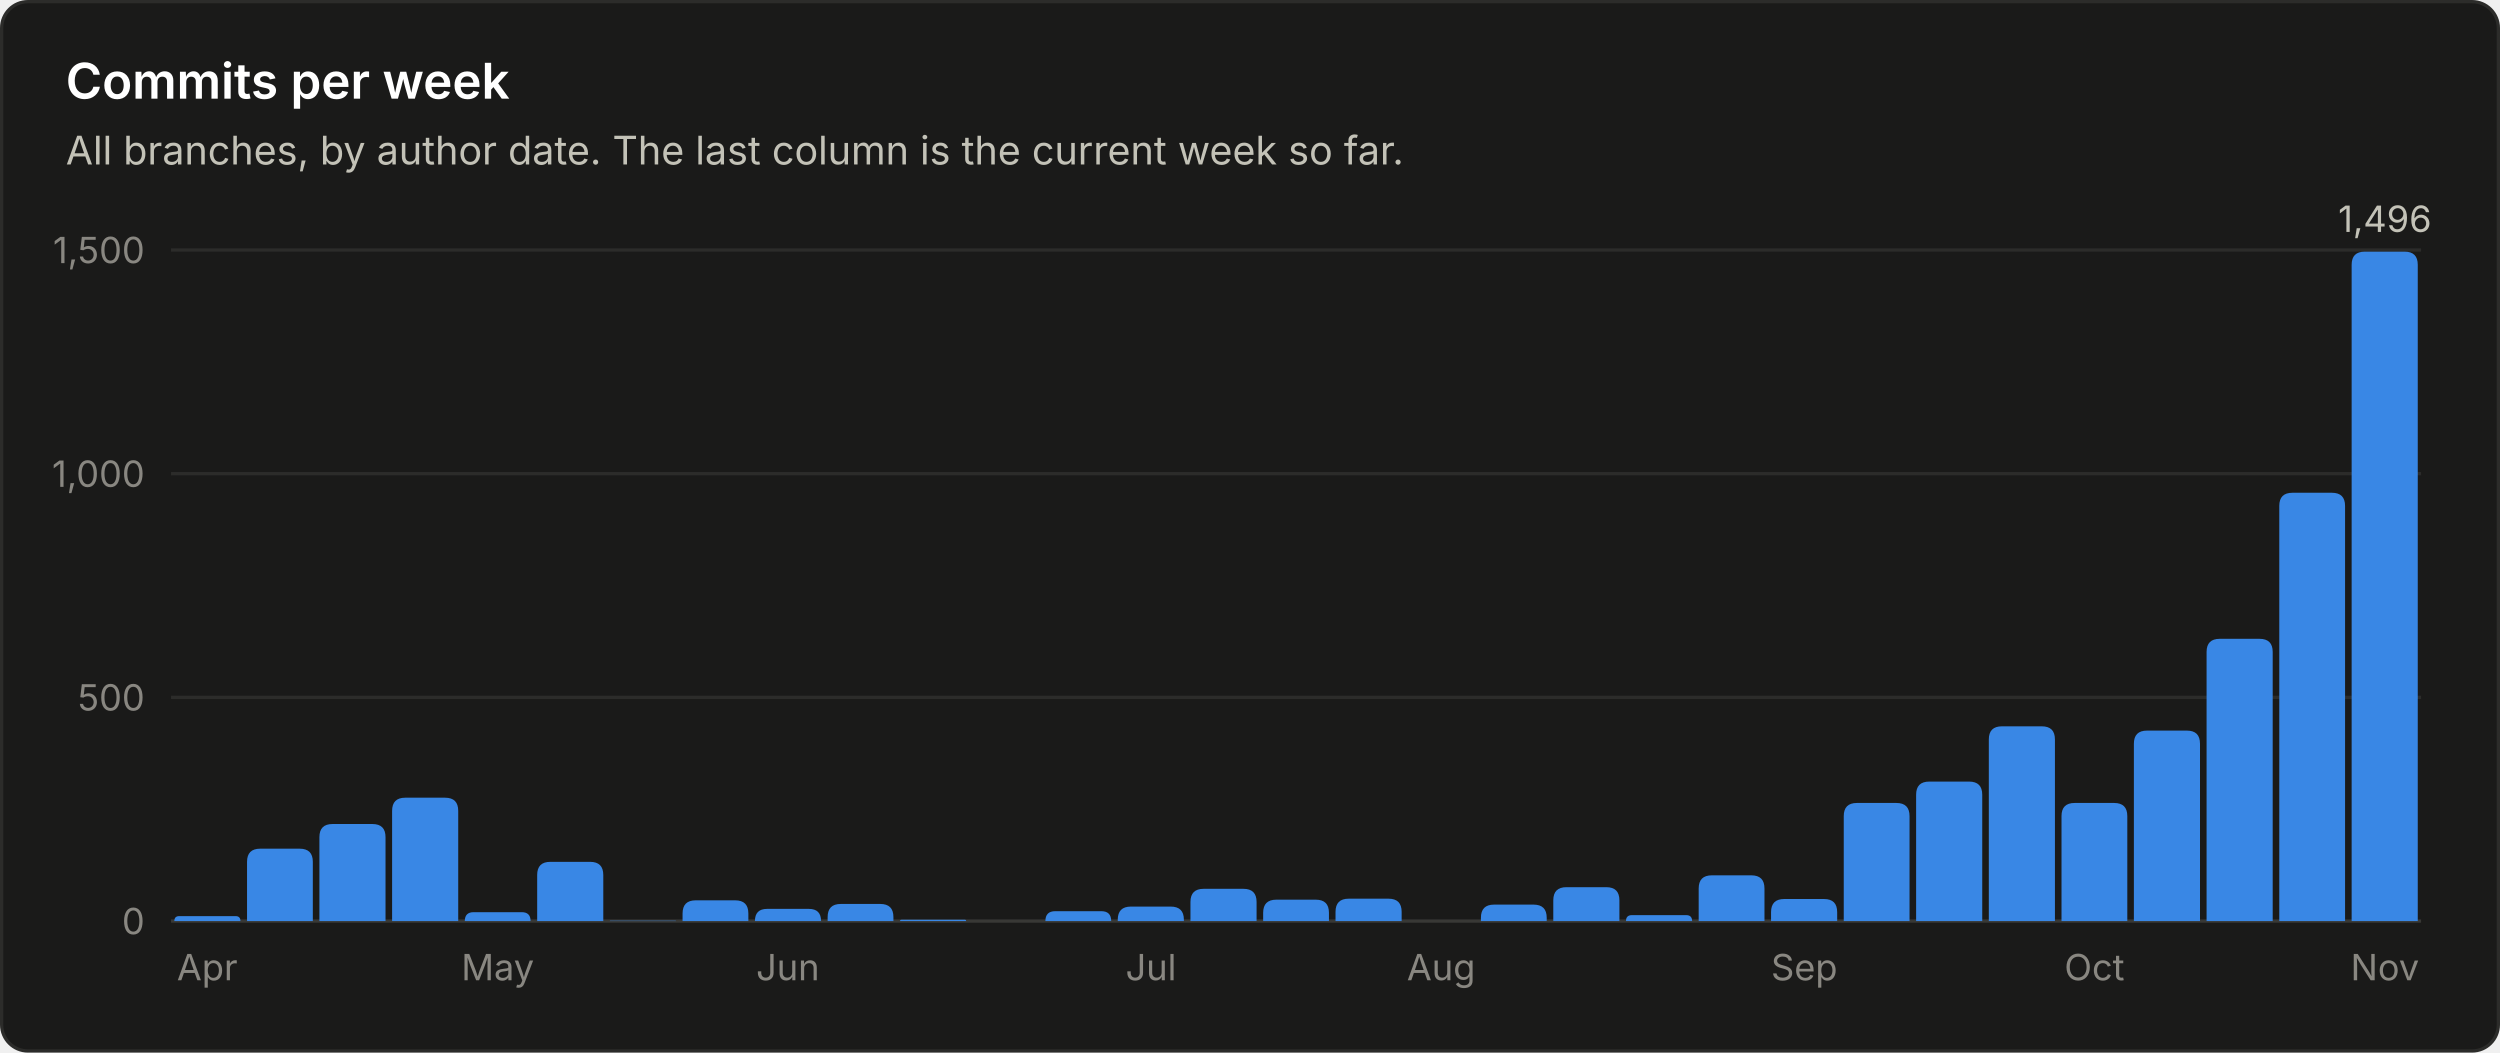
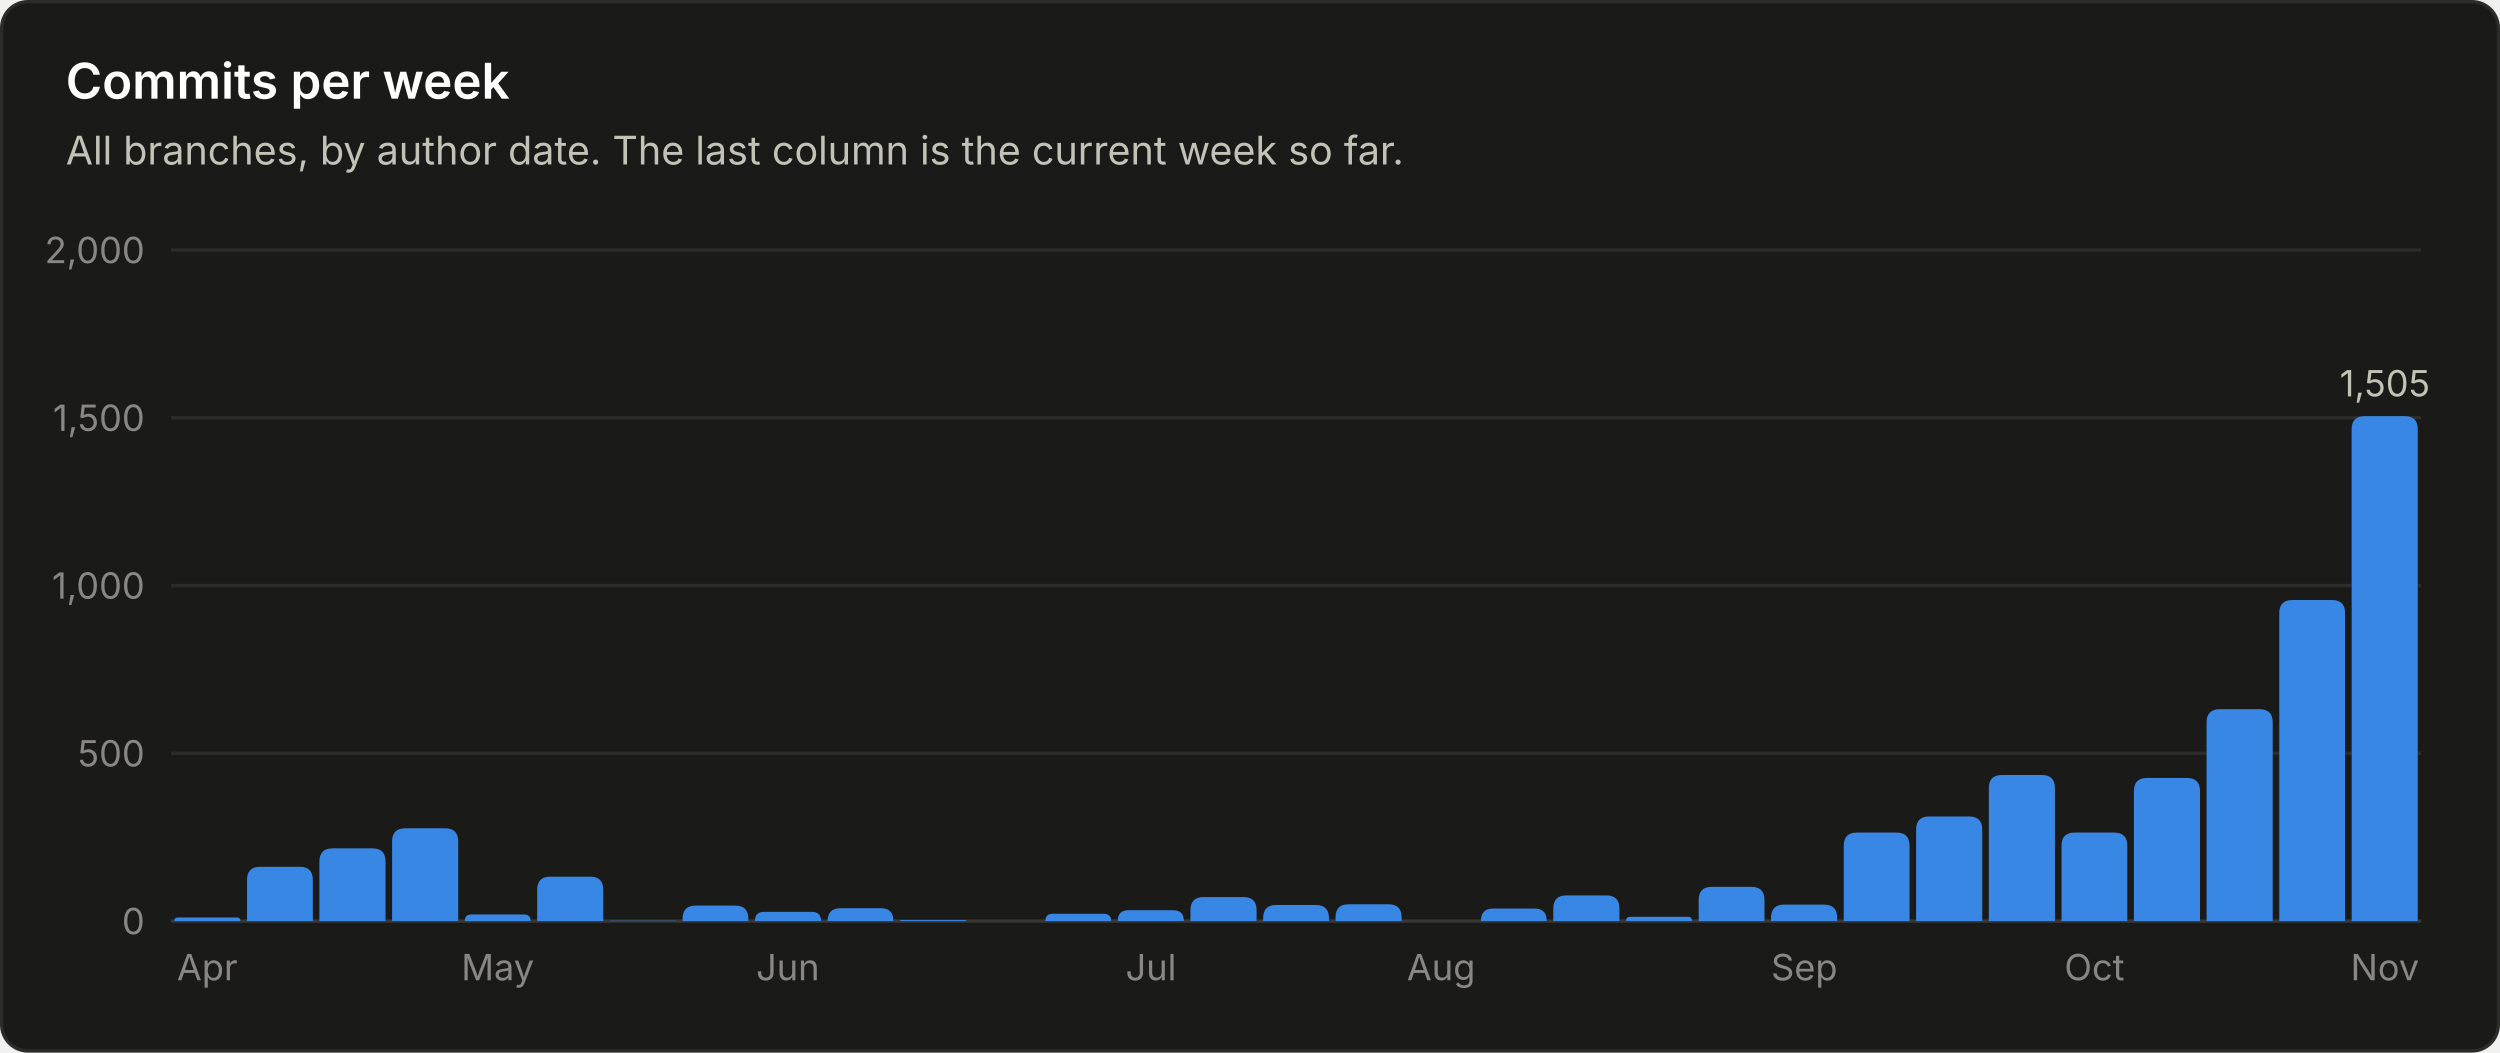
<svg xmlns="http://www.w3.org/2000/svg" viewBox="0 0 760 320" width="760" height="320" role="img" font-family="system-ui, -apple-system, 'Segoe UI', sans-serif">
  <rect x="0.5" y="0.5" width="759" height="319" rx="8" fill="#1a1a19" stroke="#2c2c2a" />
  <text x="20.0" y="30.0" fill="#ffffff" font-size="15" font-weight="600" text-anchor="start">Commits per week</text>
  <text x="20.0" y="50.0" fill="#c3c2b7" font-size="12" font-weight="400" text-anchor="start">All branches, by author date. The last column is the current week so far.</text>
  <line x1="52" y1="280.0" x2="736" y2="280.0" stroke="#383835" stroke-width="1" />
  <text x="44.0" y="284.0" fill="#898781" font-size="11" font-weight="400" text-anchor="end">0</text>
-   <line x1="52" y1="212.0" x2="736" y2="212.0" stroke="#2c2c2a" stroke-width="1" />
-   <text x="44.0" y="216.0" fill="#898781" font-size="11" font-weight="400" text-anchor="end">500</text>
-   <line x1="52" y1="144.0" x2="736" y2="144.0" stroke="#2c2c2a" stroke-width="1" />
-   <text x="44.0" y="148.0" fill="#898781" font-size="11" font-weight="400" text-anchor="end">1,000</text>
+   <line x1="52" y1="229.0" x2="736" y2="229.0" stroke="#2c2c2a" stroke-width="1" />
+   <text x="44.0" y="233.0" fill="#898781" font-size="11" font-weight="400" text-anchor="end">500</text>
+   <line x1="52" y1="178.0" x2="736" y2="178.0" stroke="#2c2c2a" stroke-width="1" />
+   <text x="44.0" y="182.0" fill="#898781" font-size="11" font-weight="400" text-anchor="end">1,000</text>
+   <line x1="52" y1="127.0" x2="736" y2="127.0" stroke="#2c2c2a" stroke-width="1" />
+   <text x="44.0" y="131.0" fill="#898781" font-size="11" font-weight="400" text-anchor="end">1,500</text>
  <line x1="52" y1="76.0" x2="736" y2="76.0" stroke="#2c2c2a" stroke-width="1" />
-   <text x="44.0" y="80.0" fill="#898781" font-size="11" font-weight="400" text-anchor="end">1,500</text>
-   <path d="M53.0 280.0 V280.0 Q53.0 278.5 54.5 278.5 H71.6 Q73.1 278.5 73.1 280.0 V280.0 Z" fill="#3987e5" />
+   <text x="44.0" y="80.0" fill="#898781" font-size="11" font-weight="400" text-anchor="end">2,000</text>
+   <path d="M53.0 280.0 V280.0 Q53.0 278.9 54.1 278.9 H71.9 Q73.1 278.9 73.1 280.0 V280.0 Z" fill="#3987e5" />
  <text x="63.0" y="298.0" fill="#898781" font-size="11" font-weight="400" text-anchor="middle">Apr</text>
-   <path d="M75.1 280.0 V262.0 Q75.1 258.0 79.1 258.0 H91.1 Q95.1 258.0 95.1 262.0 V280.0 Z" fill="#3987e5" />
-   <path d="M97.1 280.0 V254.5 Q97.1 250.5 101.1 250.5 H113.2 Q117.2 250.5 117.2 254.5 V280.0 Z" fill="#3987e5" />
-   <path d="M119.2 280.0 V246.5 Q119.2 242.5 123.2 242.5 H135.3 Q139.3 242.5 139.3 246.5 V280.0 Z" fill="#3987e5" />
-   <path d="M141.3 280.0 V280.0 Q141.3 277.3 144.0 277.3 H158.6 Q161.3 277.3 161.3 280.0 V280.0 Z" fill="#3987e5" />
+   <path d="M75.1 280.0 V267.5 Q75.1 263.5 79.1 263.5 H91.1 Q95.1 263.5 95.1 267.5 V280.0 Z" fill="#3987e5" />
+   <path d="M97.1 280.0 V261.9 Q97.1 257.9 101.1 257.9 H113.2 Q117.2 257.9 117.2 261.9 V280.0 Z" fill="#3987e5" />
+   <path d="M119.2 280.0 V255.8 Q119.2 251.8 123.2 251.8 H135.3 Q139.3 251.8 139.3 255.8 V280.0 Z" fill="#3987e5" />
+   <path d="M141.3 280.0 V280.0 Q141.3 278.0 143.3 278.0 H159.3 Q161.3 278.0 161.3 280.0 V280.0 Z" fill="#3987e5" />
  <text x="151.3" y="298.0" fill="#898781" font-size="11" font-weight="400" text-anchor="middle">May</text>
-   <path d="M163.3 280.0 V266.0 Q163.3 262.0 167.3 262.0 H179.4 Q183.4 262.0 183.4 266.0 V280.0 Z" fill="#3987e5" />
+   <path d="M163.3 280.0 V270.5 Q163.3 266.5 167.3 266.5 H179.4 Q183.4 266.5 183.4 270.5 V280.0 Z" fill="#3987e5" />
  <path d="M185.4 280.0 V280.0 Q185.4 279.9 185.5 279.9 H205.3 Q205.5 279.9 205.5 280.0 V280.0 Z" fill="#3987e5" />
-   <path d="M207.5 280.0 V277.7 Q207.5 273.7 211.5 273.7 H223.5 Q227.5 273.7 227.5 277.7 V280.0 Z" fill="#3987e5" />
-   <path d="M229.5 280.0 V280.0 Q229.5 276.3 233.2 276.3 H245.9 Q249.6 276.3 249.6 280.0 V280.0 Z" fill="#3987e5" />
+   <path d="M207.5 280.0 V279.3 Q207.5 275.3 211.5 275.3 H223.5 Q227.5 275.3 227.5 279.3 V280.0 Z" fill="#3987e5" />
+   <path d="M229.5 280.0 V280.0 Q229.5 277.2 232.3 277.2 H246.8 Q249.6 277.2 249.6 280.0 V280.0 Z" fill="#3987e5" />
  <text x="239.5" y="298.0" fill="#898781" font-size="11" font-weight="400" text-anchor="middle">Jun</text>
-   <path d="M251.6 280.0 V278.8 Q251.6 274.8 255.6 274.8 H267.6 Q271.6 274.8 271.6 278.8 V280.0 Z" fill="#3987e5" />
-   <path d="M273.6 280.0 V280.0 Q273.6 279.6 274.1 279.6 H293.3 Q293.7 279.6 293.7 280.0 V280.0 Z" fill="#3987e5" />
-   <path d="M317.8 280.0 V280.0 Q317.8 277.0 320.8 277.0 H334.8 Q337.8 277.0 337.8 280.0 V280.0 Z" fill="#3987e5" />
-   <path d="M339.8 280.0 V279.6 Q339.8 275.6 343.8 275.6 H355.9 Q359.9 275.6 359.9 279.6 V280.0 Z" fill="#3987e5" />
+   <path d="M251.6 280.0 V280.0 Q251.6 276.1 255.5 276.1 H267.8 Q271.6 276.1 271.6 280.0 V280.0 Z" fill="#3987e5" />
+   <path d="M273.6 280.0 V280.0 Q273.6 279.7 274.0 279.7 H293.4 Q293.7 279.7 293.7 280.0 V280.0 Z" fill="#3987e5" />
+   <path d="M317.8 280.0 V280.0 Q317.8 277.8 320.0 277.8 H335.6 Q337.8 277.8 337.8 280.0 V280.0 Z" fill="#3987e5" />
+   <path d="M339.8 280.0 V280.0 Q339.8 276.7 343.1 276.7 H356.6 Q359.9 276.7 359.9 280.0 V280.0 Z" fill="#3987e5" />
  <text x="349.9" y="298.0" fill="#898781" font-size="11" font-weight="400" text-anchor="middle">Jul</text>
-   <path d="M361.9 280.0 V274.2 Q361.9 270.2 365.9 270.2 H378.0 Q382.0 270.2 382.0 274.2 V280.0 Z" fill="#3987e5" />
-   <path d="M384.0 280.0 V277.5 Q384.0 273.5 388.0 273.5 H400.0 Q404.0 273.5 404.0 277.5 V280.0 Z" fill="#3987e5" />
-   <path d="M406.0 280.0 V277.2 Q406.0 273.2 410.0 273.2 H422.1 Q426.1 273.2 426.1 277.2 V280.0 Z" fill="#3987e5" />
+   <path d="M361.9 280.0 V276.7 Q361.9 272.7 365.9 272.7 H378.0 Q382.0 272.7 382.0 276.7 V280.0 Z" fill="#3987e5" />
+   <path d="M384.0 280.0 V279.1 Q384.0 275.1 388.0 275.1 H400.0 Q404.0 275.1 404.0 279.1 V280.0 Z" fill="#3987e5" />
+   <path d="M406.0 280.0 V278.9 Q406.0 274.9 410.0 274.9 H422.1 Q426.1 274.9 426.1 278.9 V280.0 Z" fill="#3987e5" />
  <text x="438.1" y="298.0" fill="#898781" font-size="11" font-weight="400" text-anchor="middle">Aug</text>
-   <path d="M450.2 280.0 V279.0 Q450.2 275.0 454.2 275.0 H466.2 Q470.2 275.0 470.2 279.0 V280.0 Z" fill="#3987e5" />
-   <path d="M472.2 280.0 V273.7 Q472.2 269.7 476.2 269.7 H488.3 Q492.3 269.7 492.3 273.7 V280.0 Z" fill="#3987e5" />
-   <path d="M494.3 280.0 V280.0 Q494.3 278.2 496.1 278.2 H512.6 Q514.4 278.2 514.4 280.0 V280.0 Z" fill="#3987e5" />
-   <path d="M516.4 280.0 V270.1 Q516.4 266.1 520.4 266.1 H532.4 Q536.4 266.1 536.4 270.1 V280.0 Z" fill="#3987e5" />
-   <path d="M538.4 280.0 V277.3 Q538.4 273.3 542.4 273.3 H554.5 Q558.5 273.3 558.5 277.3 V280.0 Z" fill="#3987e5" />
+   <path d="M450.2 280.0 V280.0 Q450.2 276.2 453.9 276.2 H466.5 Q470.2 276.2 470.2 280.0 V280.0 Z" fill="#3987e5" />
+   <path d="M472.2 280.0 V276.2 Q472.2 272.2 476.2 272.2 H488.3 Q492.3 272.2 492.3 276.2 V280.0 Z" fill="#3987e5" />
+   <path d="M494.3 280.0 V280.0 Q494.3 278.7 495.6 278.7 H513.0 Q514.4 278.7 514.4 280.0 V280.0 Z" fill="#3987e5" />
+   <path d="M516.4 280.0 V273.6 Q516.4 269.6 520.4 269.6 H532.4 Q536.4 269.6 536.4 273.6 V280.0 Z" fill="#3987e5" />
+   <path d="M538.4 280.0 V279.0 Q538.4 275.0 542.4 275.0 H554.5 Q558.5 275.0 558.5 279.0 V280.0 Z" fill="#3987e5" />
  <text x="548.5" y="298.0" fill="#898781" font-size="11" font-weight="400" text-anchor="middle">Sep</text>
-   <path d="M560.5 280.0 V248.1 Q560.5 244.1 564.5 244.1 H576.5 Q580.5 244.1 580.5 248.1 V280.0 Z" fill="#3987e5" />
-   <path d="M582.5 280.0 V241.6 Q582.5 237.6 586.5 237.6 H598.6 Q602.6 237.6 602.6 241.6 V280.0 Z" fill="#3987e5" />
-   <path d="M604.6 280.0 V224.8 Q604.6 220.8 608.6 220.8 H620.7 Q624.7 220.8 624.7 224.8 V280.0 Z" fill="#3987e5" />
-   <path d="M626.7 280.0 V248.1 Q626.7 244.1 630.7 244.1 H642.7 Q646.7 244.1 646.7 248.1 V280.0 Z" fill="#3987e5" />
+   <path d="M560.5 280.0 V257.1 Q560.5 253.1 564.5 253.1 H576.5 Q580.5 253.1 580.5 257.1 V280.0 Z" fill="#3987e5" />
+   <path d="M582.5 280.0 V252.2 Q582.5 248.2 586.5 248.2 H598.6 Q602.6 248.2 602.6 252.2 V280.0 Z" fill="#3987e5" />
+   <path d="M604.6 280.0 V239.6 Q604.6 235.6 608.6 235.6 H620.7 Q624.7 235.6 624.7 239.6 V280.0 Z" fill="#3987e5" />
+   <path d="M626.7 280.0 V257.1 Q626.7 253.1 630.7 253.1 H642.7 Q646.7 253.1 646.7 257.1 V280.0 Z" fill="#3987e5" />
  <text x="636.7" y="298.0" fill="#898781" font-size="11" font-weight="400" text-anchor="middle">Oct</text>
-   <path d="M648.7 280.0 V226.1 Q648.7 222.1 652.7 222.1 H664.8 Q668.8 222.1 668.8 226.1 V280.0 Z" fill="#3987e5" />
-   <path d="M670.8 280.0 V198.2 Q670.8 194.2 674.8 194.2 H686.9 Q690.9 194.2 690.9 198.2 V280.0 Z" fill="#3987e5" />
-   <path d="M692.9 280.0 V153.8 Q692.9 149.8 696.9 149.8 H708.9 Q712.9 149.8 712.9 153.8 V280.0 Z" fill="#3987e5" />
-   <path d="M714.9 280.0 V80.5 Q714.9 76.5 718.9 76.5 H731.0 Q735.0 76.5 735.0 80.5 V280.0 Z" fill="#3987e5" />
-   <text x="725.0" y="70.5" fill="#c3c2b7" font-size="11" font-weight="400" text-anchor="middle">1,496</text>
+   <path d="M648.7 280.0 V240.5 Q648.7 236.5 652.7 236.5 H664.8 Q668.8 236.5 668.8 240.5 V280.0 Z" fill="#3987e5" />
+   <path d="M670.8 280.0 V219.6 Q670.8 215.6 674.8 215.6 H686.9 Q690.9 215.6 690.9 219.6 V280.0 Z" fill="#3987e5" />
+   <path d="M692.9 280.0 V186.4 Q692.9 182.4 696.9 182.4 H708.9 Q712.9 182.4 712.9 186.4 V280.0 Z" fill="#3987e5" />
+   <path d="M714.9 280.0 V130.5 Q714.9 126.5 718.9 126.5 H731.0 Q735.0 126.5 735.0 130.5 V280.0 Z" fill="#3987e5" />
+   <text x="725.0" y="120.5" fill="#c3c2b7" font-size="11" font-weight="400" text-anchor="middle">1,505</text>
  <text x="725.0" y="298.0" fill="#898781" font-size="11" font-weight="400" text-anchor="middle">Nov</text>
</svg>
